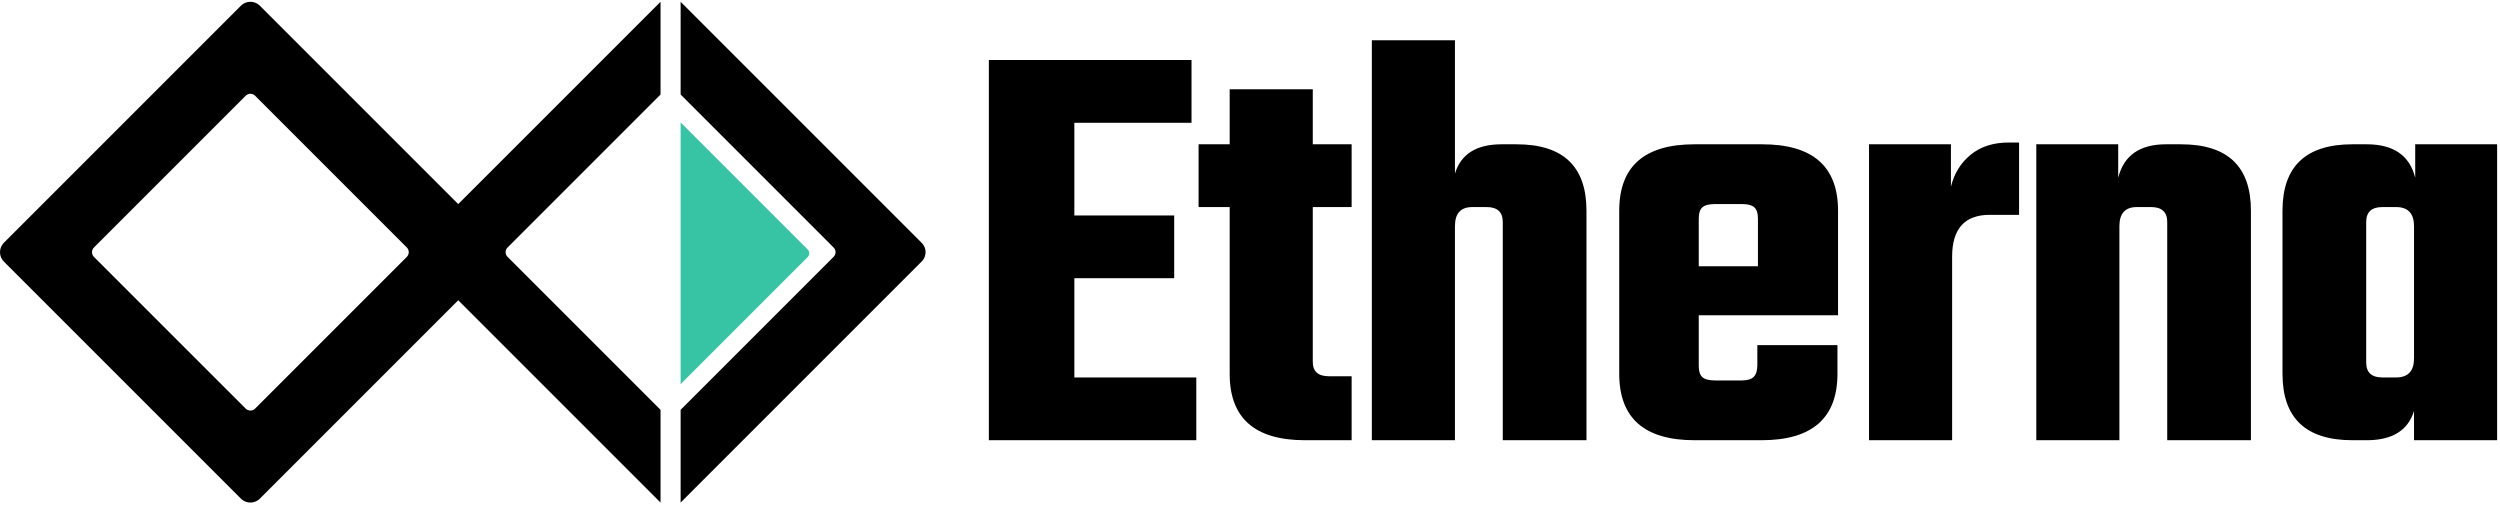
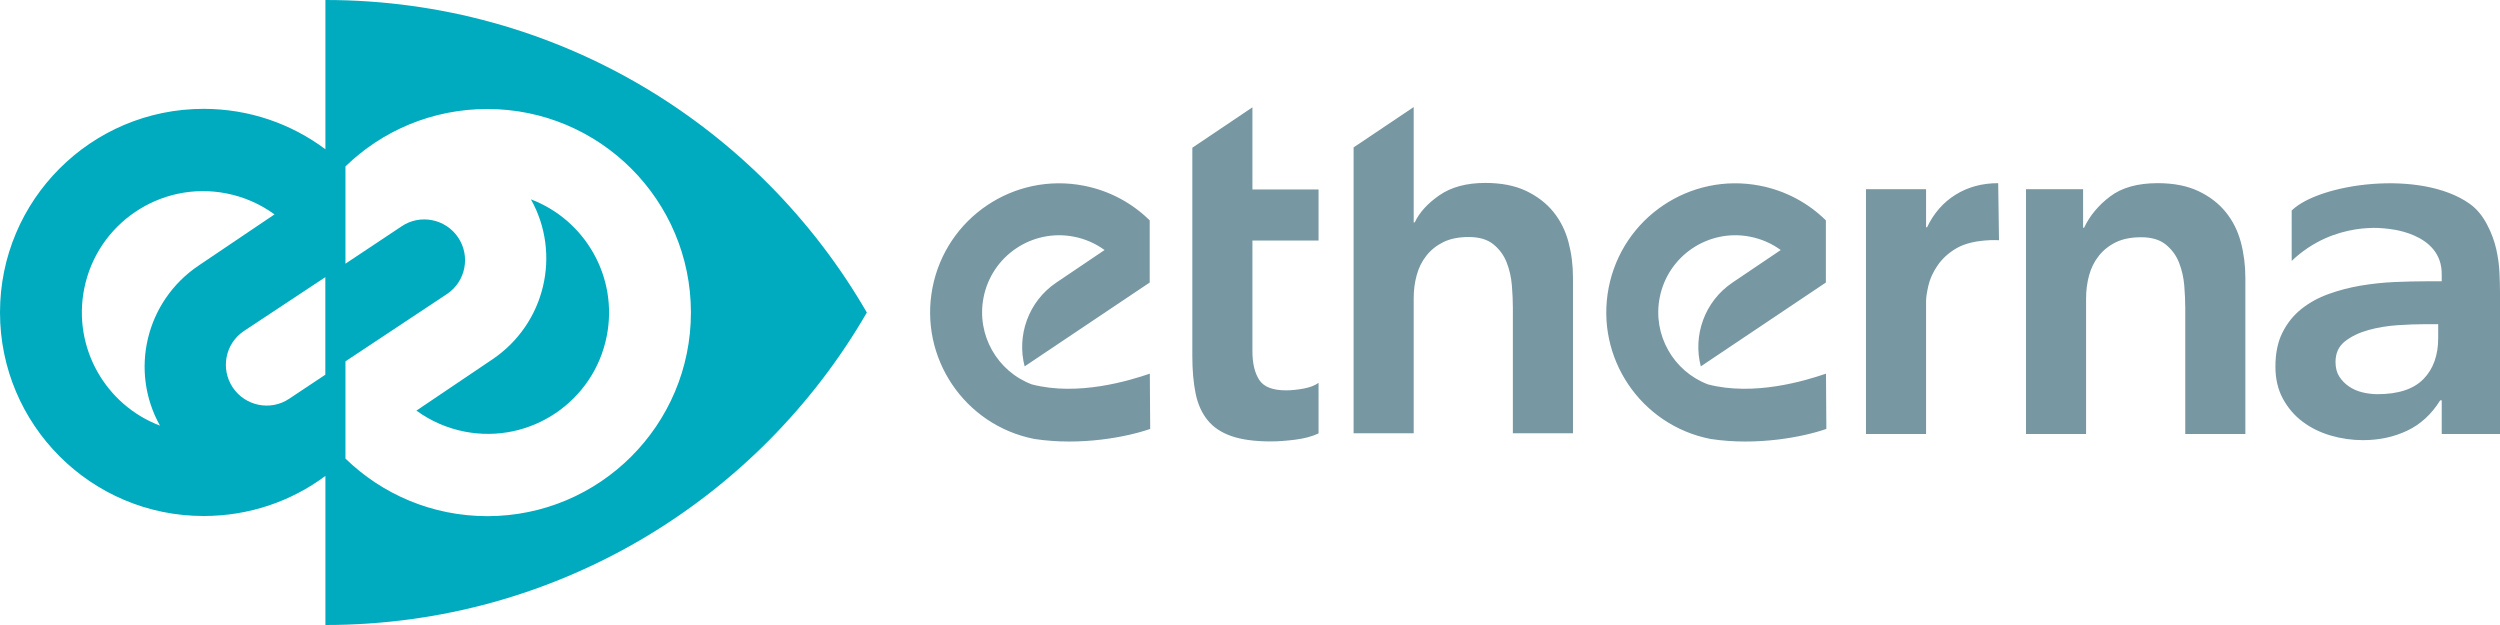
- <svg xmlns="http://www.w3.org/2000/svg" viewBox="0 0 460 93">
-   <path d="M121.539.329v17.063L93.384 45.547a1.207 1.207 0 00-.1 1.593l.1.113 28.155 28.155v17.064L84.316 55.248l-36.5 36.502a2.467 2.467 0 01-3.332.144l-.156-.144L.722 48.145a2.467 2.467 0 01-.144-3.332l.144-.157L44.328 1.051a2.467 2.467 0 013.331-.144l.157.144 36.5 36.5L121.539.33zm3.696 0L169.6 44.694c.893.893.94 2.311.141 3.26l-.14.153-44.366 44.365V75.408l28.155-28.155c.435-.435.468-1.119.1-1.592l-.1-.114-28.155-28.155V.33zm-79.92 17.19l-.115.102L17.292 45.53a1.234 1.234 0 00-.102 1.628l.102.116L45.2 75.18a1.234 1.234 0 001.628.103l.116-.103L74.85 47.273a1.234 1.234 0 00.103-1.628l-.103-.116L46.944 17.62a1.234 1.234 0 00-1.628-.102z" fill="#000" />
-   <path d="M148.602 47.312l-23.367 23.367v-48.15l23.367 23.367a1.001 1.001 0 010 1.416z" fill="#37C4A5" />
-   <path d="M220.12 81V69.45h-22.44V51.19h18.37V39.64h-18.37V22.59h21.56V11.04h-37.29V81h38.17zm28.58 0V69.23h-4.18c-1.98 0-2.97-.88-2.97-2.64V38.1h7.15V26.55h-7.15V16.43h-15.29v10.12h-5.72V38.1h5.72v30.69c0 8.14 4.62 12.21 13.86 12.21h8.58zm19.01 0V41.62c0-2.347 1.063-3.52 3.19-3.52h2.64c1.98 0 2.97.917 2.97 2.75V81h15.4V38.76c0-8.14-4.29-12.21-12.87-12.21h-2.75c-4.62 0-7.48 1.797-8.58 5.39V7.41h-15.29V81h15.29zm56.41 0c9.313 0 13.97-4.07 13.97-12.21v-5.28h-14.74v3.63c0 1.027-.22 1.76-.66 2.2-.44.44-1.173.66-2.2.66h-4.95c-1.1 0-1.87-.202-2.31-.605-.44-.403-.66-1.082-.66-2.035v-9.35h25.63V38.76c0-8.14-4.657-12.21-13.97-12.21H311.8c-9.24 0-13.86 4.07-13.86 12.21v30.03c0 8.14 4.62 12.21 13.86 12.21h12.32zm-.66-32.01h-10.89v-8.8c0-.953.22-1.632.66-2.035.44-.403 1.21-.605 2.31-.605h5.06c1.027 0 1.76.202 2.2.605.44.403.66 1.082.66 2.035v8.8zM359.19 81V47.23c0-5.133 2.31-7.7 6.93-7.7h5.39V26.22h-1.87c-2.86 0-5.207.752-7.04 2.255-1.833 1.503-3.043 3.465-3.63 5.885v-7.81H343.9V81h15.29zm30.78 0V41.62c0-2.347 1.063-3.52 3.19-3.52h2.64c1.98 0 2.97.917 2.97 2.75V81h15.4V38.76c0-8.14-4.29-12.21-12.87-12.21h-2.75c-4.84 0-7.773 2.053-8.8 6.16v-6.16h-15.07V81h15.29zm45.52 0c4.693 0 7.59-1.797 8.69-5.39V81h15.29V26.55H444.4v6.16c-1.027-4.107-3.997-6.16-8.91-6.16h-2.64c-8.58 0-12.87 4.07-12.87 12.21v30.03c0 8.14 4.29 12.21 12.87 12.21h2.64zm5.39-11.55h-2.53c-1.98 0-2.97-.917-2.97-2.75V40.85c0-1.833.99-2.75 2.97-2.75h2.53c2.2 0 3.3 1.173 3.3 3.52v24.31c0 2.347-1.1 3.52-3.3 3.52z" fill="#000" />
+ <svg xmlns="http://www.w3.org/2000/svg" viewBox="0 0 2048 512">
+   <path d="M839.375 300.136c-6.554-25.266 3.007-53.142 25.906-68.609l39.587-26.707a63.164 63.164 0 00-25.141-10.93c-34.231-6.662-67.373 15.693-74.026 49.934-5.951 30.613 11.303 60.364 39.517 71.053 37.807 9.894 79.892-3.038 96.713-8.772l.306 45.27c-18.899 6.586-56.734 14.039-94.739 8.244-57.308-11.123-94.729-66.616-83.595-123.913 11.139-57.306 66.62-94.727 123.947-83.58 21.184 4.112 39.691 14.317 53.991 28.403v50.918l-102.466 68.69zM1393.289 300.136c-6.55-25.266 3.001-53.142 25.905-68.609l39.588-26.707a63.123 63.123 0 00-25.132-10.93c-34.24-6.662-67.383 15.693-74.04 49.934-5.947 30.613 11.312 60.364 39.526 71.053 37.812 9.894 79.897-3.038 96.718-8.772l.301 45.27c-18.912 6.586-56.734 14.039-94.743 8.244-57.304-11.123-94.73-66.616-83.59-123.913 11.128-57.306 66.623-94.727 123.95-83.58 21.185 4.112 39.688 14.317 53.983 28.403v50.918l-102.466 68.69zM976.759 155.208v-34.184l49.228-33.106v67.29h54.17v41.835h-54.17v90.728c0 9.85 1.847 17.643 5.545 23.386 3.685 5.752 11.002 8.617 21.948 8.617 4.372 0 9.164-.48 14.366-1.437 5.21-.943 9.296-2.525 12.311-4.711v41.42c-5.215 2.473-11.557 4.179-19.087 5.14-7.515.942-14.144 1.427-19.907 1.427-13.117 0-23.865-1.427-32.2-4.306-8.349-2.86-14.912-7.217-19.7-13.115-4.772-5.885-8.07-13.206-9.838-21.964-1.771-8.74-2.666-18.85-2.666-30.35v-136.67zM1158.098 182.263h.82c3.826-8.212 10.592-15.65 20.307-22.36 9.716-6.694 22.225-10.048 37.553-10.048 13.127 0 24.28 2.2 33.444 6.553 9.15 4.39 16.618 10.129 22.366 17.233 5.73 7.114 9.824 15.326 12.302 24.62 2.465 9.305 3.69 19.02 3.69 29.14v127.554h-49.238V252.012c0-5.47-.273-11.548-.815-18.247-.551-6.718-1.988-13.003-4.302-18.882-2.337-5.884-5.955-10.812-10.88-14.77-4.923-3.971-11.628-5.95-20.109-5.95-8.203 0-15.12 1.376-20.713 4.099-5.616 2.742-10.262 6.454-13.95 11.085-3.695 4.65-6.371 9.993-7.997 15.995-1.658 6.025-2.478 12.305-2.478 18.868v110.745h-49.233V120.758l49.233-33.058v94.563zM1528.606 154.976h49.233v31.173h.83c5.46-11.48 13.258-20.385 23.379-26.679 10.116-6.275 21.749-9.422 34.871-9.422l.665 46.74s-20.807-1.419-34.5 6.392c-7.105 4.047-12.316 9.083-16.015 14.553-3.694 5.474-6.158 10.944-7.383 16.4-1.23 5.498-1.847 9.582-1.847 12.324V355.53h-49.233V154.976zM1659.695 154.976h46.773v31.588h.815c4.65-9.856 11.751-18.392 21.354-25.652 9.565-7.232 22.545-10.864 38.975-10.864 13.118 0 24.27 2.2 33.435 6.572 9.154 4.362 16.618 10.105 22.347 17.22 5.758 7.118 9.853 15.315 12.321 24.615 2.46 9.31 3.685 19.014 3.685 29.139V355.53h-49.238V252.21c0-5.484-.273-11.562-.805-18.285-.551-6.68-1.998-12.974-4.326-18.863-2.322-5.87-5.936-10.793-10.87-14.756-4.914-3.971-11.614-5.954-20.1-5.954-8.203 0-15.115 1.366-20.731 4.103-5.603 2.737-10.258 6.43-13.933 11.08-3.708 4.655-6.365 9.988-8.005 15.995-1.645 6.012-2.474 12.315-2.474 18.882V355.53h-49.223V154.976zM1997.372 265.56h-10.248c-6.841 0-14.507.292-22.993.833-8.476.584-16.472 1.899-23.987 3.99-7.534 2.097-13.89 5.16-19.092 9.211-5.188 4.061-7.798 9.696-7.798 16.941 0 4.763 1.027 8.716 3.081 11.929 2.055 3.213 4.717 5.936 8.001 8.17 3.28 2.232 6.978 3.83 11.082 4.805 4.104.98 8.194 1.47 12.307 1.47 16.958 0 29.472-4.118 37.543-12.363 8.067-8.216 12.104-19.447 12.104-33.675v-11.312zm2.884 62.37h-1.24c-7.119 11.449-16.16 19.736-27.087 24.894-10.94 5.168-22.97 7.745-36.096 7.745a94.384 94.384 0 01-26.466-3.759c-8.623-2.535-16.293-6.275-22.993-11.307-6.686-5.012-12.105-11.302-16.195-18.835-4.108-7.528-6.153-16.334-6.153-26.364 0-10.878 1.903-20.145 5.743-27.824 3.826-7.684 8.953-14.082 15.389-19.26 6.422-5.153 13.88-9.266 22.348-12.333 8.486-3.076 17.301-5.375 26.47-6.916 9.155-1.54 18.39-2.502 27.7-2.944 9.297-.391 18.051-.603 26.254-.603h12.326v-5.456c.551-34.976-45.152-37.647-45.152-37.647s-42.557-7.109-77.749 26.41V172.44c22.532-22.096 105.293-34.02 145.621-5.635 6.568 4.631 11.134 10.807 14.545 17.38 3.435 6.548 5.88 13.177 7.393 19.857 1.493 6.709 2.398 13.196 2.671 19.471.269 6.276.415 11.792.415 16.527v115.494h-47.744v-27.602z" fill="#7797A3" />
+   <path d="M166.786 422.71C74.666 422.71 0 348.046 0 255.91 0 163.83 74.667 89.168 166.786 89.168c37.383 0 71.91 12.282 99.723 33.058h.071V0C456.213 0 621.618 102.882 710.12 256.028 621.576 409.061 456.105 512 266.58 512V389.863c-27.808 20.748-62.416 32.846-99.794 32.846zM497.1 275.046c-10.45 53.849-62.585 89.004-116.422 78.54a99.235 99.235 0 01-39.55-17.21l62.26-41.99c43.32-29.22 56.608-86.323 31.555-131.07 44.375 16.805 71.534 63.606 62.157 111.73zm-366.04 73.636c-25.057-44.752-11.779-101.86 31.56-131.07l62.26-41.99a99.25 99.25 0 00-39.545-17.215c-53.85-10.463-105.967 24.691-116.432 78.53-9.376 48.149 17.782 94.926 62.157 111.745zm151.944-132.676l46.053-30.632c15.228-10.27 35.969-6.073 46.226 9.12 10.253 15.204 6.281 35.961-8.938 46.236l-83.34 55.276v79.67c30.036 29.182 71.029 47.16 116.219 47.16 92.1 0 166.78-74.682 166.78-166.809 0-92.08-74.68-166.737-166.78-166.737-45.186 0-86.183 17.85-116.22 47.036v79.68zm-16.496 90.949V227.04L199.65 271.27c-15.214 10.28-19.181 31.032-8.915 46.235 10.234 15.198 30.985 19.391 46.208 9.126l29.566-19.674z" fill="#00ABBF" />
</svg>
